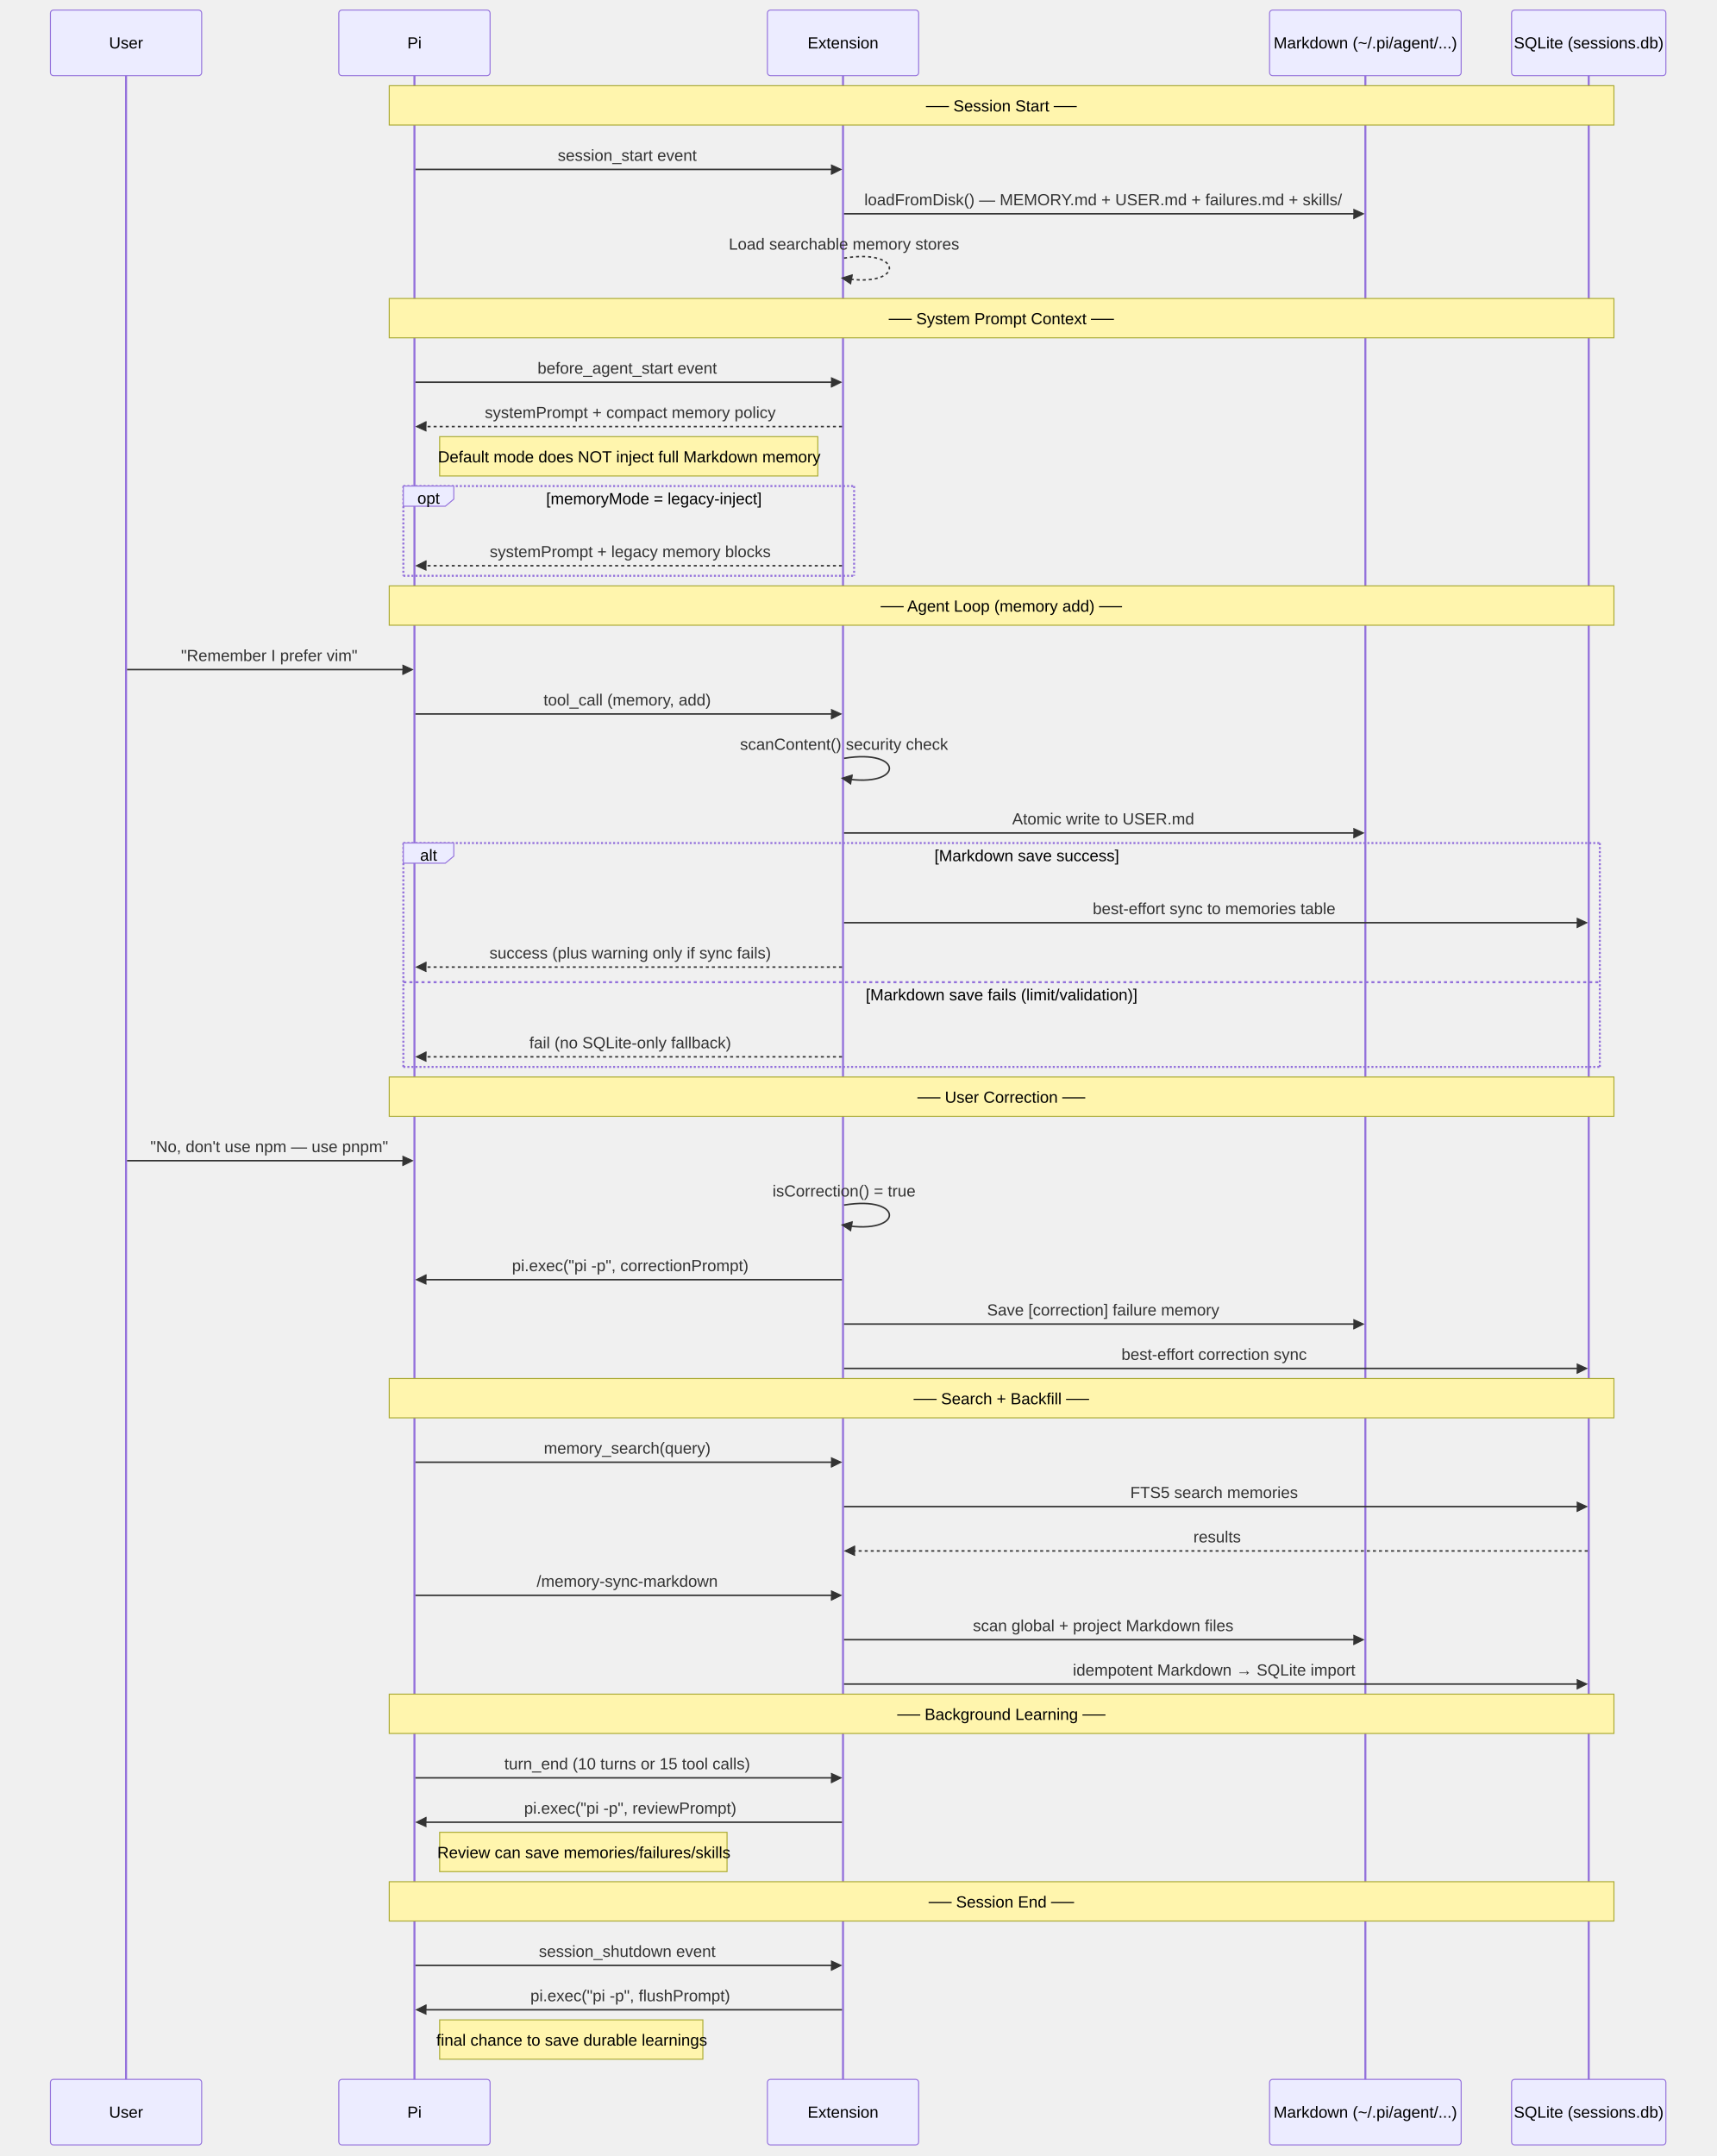
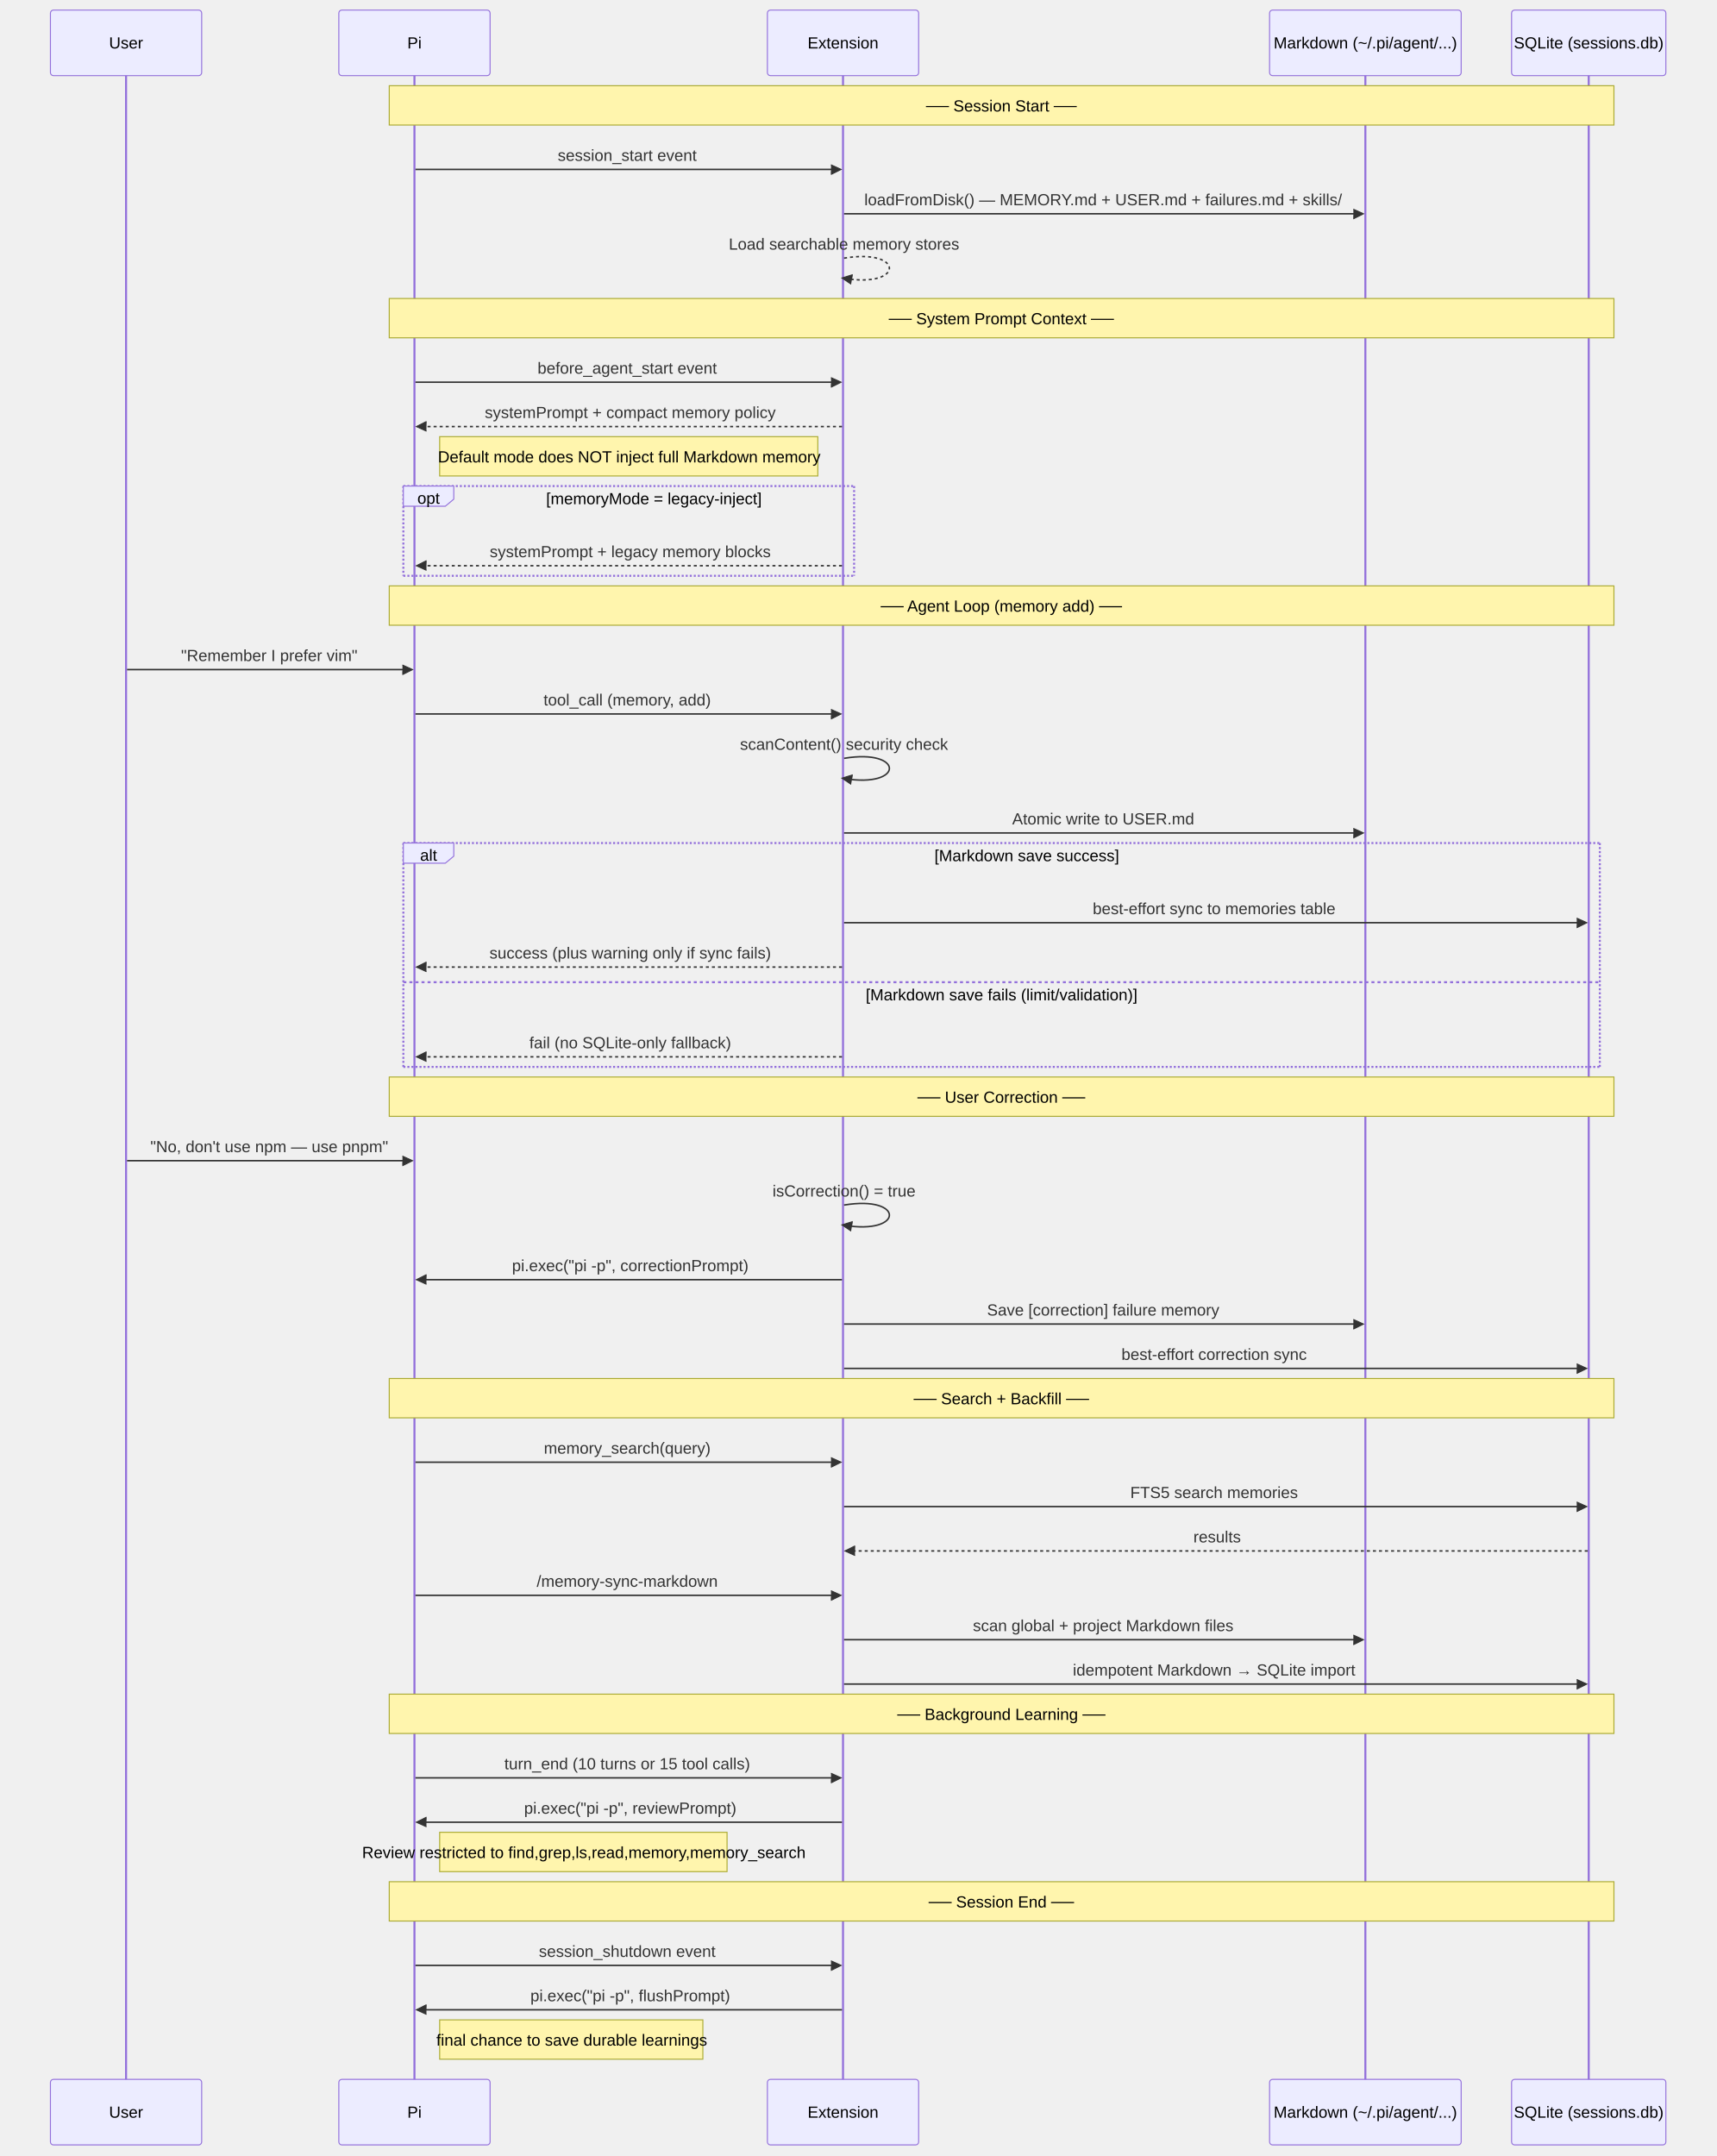
<svg xmlns="http://www.w3.org/2000/svg" id="my-svg" width="100%" style="max-width: 1702px; background-color: white;" viewBox="-50 -10 1702 2138" role="graphics-document document" aria-roledescription="sequence">
  <g>
    <rect x="1449" y="2052" fill="#eaeaea" stroke="#666" width="153" height="65" name="SQL" rx="3" ry="3" class="actor actor-bottom" />
    <text x="1525.5" y="2084.5" dominant-baseline="central" alignment-baseline="central" class="actor actor-box" style="text-anchor: middle; font-size: 16px; font-weight: 400;">
      <tspan x="1525.5" dy="0">SQLite (sessions.db)</tspan>
    </text>
  </g>
  <g>
    <rect x="1209" y="2052" fill="#eaeaea" stroke="#666" width="190" height="65" name="MD" rx="3" ry="3" class="actor actor-bottom" />
    <text x="1304" y="2084.5" dominant-baseline="central" alignment-baseline="central" class="actor actor-box" style="text-anchor: middle; font-size: 16px; font-weight: 400;">
      <tspan x="1304" dy="0">Markdown (~/.pi/agent/...)</tspan>
    </text>
  </g>
  <g>
    <rect x="711" y="2052" fill="#eaeaea" stroke="#666" width="150" height="65" name="Extension" rx="3" ry="3" class="actor actor-bottom" />
    <text x="786" y="2084.5" dominant-baseline="central" alignment-baseline="central" class="actor actor-box" style="text-anchor: middle; font-size: 16px; font-weight: 400;">
      <tspan x="786" dy="0">Extension</tspan>
    </text>
  </g>
  <g>
    <rect x="286" y="2052" fill="#eaeaea" stroke="#666" width="150" height="65" name="Pi" rx="3" ry="3" class="actor actor-bottom" />
    <text x="361" y="2084.5" dominant-baseline="central" alignment-baseline="central" class="actor actor-box" style="text-anchor: middle; font-size: 16px; font-weight: 400;">
      <tspan x="361" dy="0">Pi</tspan>
    </text>
  </g>
  <g>
    <rect x="0" y="2052" fill="#eaeaea" stroke="#666" width="150" height="65" name="User" rx="3" ry="3" class="actor actor-bottom" />
    <text x="75" y="2084.5" dominant-baseline="central" alignment-baseline="central" class="actor actor-box" style="text-anchor: middle; font-size: 16px; font-weight: 400;">
      <tspan x="75" dy="0">User</tspan>
    </text>
  </g>
  <g>
    <line id="actor4" x1="1525.5" y1="65" x2="1525.5" y2="2052" class="actor-line 200" stroke-width="0.5px" stroke="#999" name="SQL" data-et="life-line" data-id="SQL" />
    <g id="root-4" data-et="participant" data-type="participant" data-id="SQL">
      <rect x="1449" y="0" fill="#eaeaea" stroke="#666" width="153" height="65" name="SQL" rx="3" ry="3" class="actor actor-top" />
      <text x="1525.5" y="32.5" dominant-baseline="central" alignment-baseline="central" class="actor actor-box" style="text-anchor: middle; font-size: 16px; font-weight: 400;">
        <tspan x="1525.5" dy="0">SQLite (sessions.db)</tspan>
      </text>
    </g>
  </g>
  <g>
    <line id="actor3" x1="1304" y1="65" x2="1304" y2="2052" class="actor-line 200" stroke-width="0.5px" stroke="#999" name="MD" data-et="life-line" data-id="MD" />
    <g id="root-3" data-et="participant" data-type="participant" data-id="MD">
      <rect x="1209" y="0" fill="#eaeaea" stroke="#666" width="190" height="65" name="MD" rx="3" ry="3" class="actor actor-top" />
      <text x="1304" y="32.5" dominant-baseline="central" alignment-baseline="central" class="actor actor-box" style="text-anchor: middle; font-size: 16px; font-weight: 400;">
        <tspan x="1304" dy="0">Markdown (~/.pi/agent/...)</tspan>
      </text>
    </g>
  </g>
  <g>
    <line id="actor2" x1="786" y1="65" x2="786" y2="2052" class="actor-line 200" stroke-width="0.5px" stroke="#999" name="Extension" data-et="life-line" data-id="Extension" />
    <g id="root-2" data-et="participant" data-type="participant" data-id="Extension">
      <rect x="711" y="0" fill="#eaeaea" stroke="#666" width="150" height="65" name="Extension" rx="3" ry="3" class="actor actor-top" />
      <text x="786" y="32.5" dominant-baseline="central" alignment-baseline="central" class="actor actor-box" style="text-anchor: middle; font-size: 16px; font-weight: 400;">
        <tspan x="786" dy="0">Extension</tspan>
      </text>
    </g>
  </g>
  <g>
    <line id="actor1" x1="361" y1="65" x2="361" y2="2052" class="actor-line 200" stroke-width="0.5px" stroke="#999" name="Pi" data-et="life-line" data-id="Pi" />
    <g id="root-1" data-et="participant" data-type="participant" data-id="Pi">
      <rect x="286" y="0" fill="#eaeaea" stroke="#666" width="150" height="65" name="Pi" rx="3" ry="3" class="actor actor-top" />
      <text x="361" y="32.5" dominant-baseline="central" alignment-baseline="central" class="actor actor-box" style="text-anchor: middle; font-size: 16px; font-weight: 400;">
        <tspan x="361" dy="0">Pi</tspan>
      </text>
    </g>
  </g>
  <g>
    <line id="actor0" x1="75" y1="65" x2="75" y2="2052" class="actor-line 200" stroke-width="0.5px" stroke="#999" name="User" data-et="life-line" data-id="User" />
    <g id="root-0" data-et="participant" data-type="participant" data-id="User">
      <rect x="0" y="0" fill="#eaeaea" stroke="#666" width="150" height="65" name="User" rx="3" ry="3" class="actor actor-top" />
      <text x="75" y="32.5" dominant-baseline="central" alignment-baseline="central" class="actor actor-box" style="text-anchor: middle; font-size: 16px; font-weight: 400;">
        <tspan x="75" dy="0">User</tspan>
      </text>
    </g>
  </g>
  <style>#my-svg{font-family:"trebuchet ms",verdana,arial,sans-serif;font-size:16px;fill:#333;}@keyframes edge-animation-frame{from{stroke-dashoffset:0;}}@keyframes dash{to{stroke-dashoffset:0;}}#my-svg .edge-animation-slow{stroke-dasharray:9,5!important;stroke-dashoffset:900;animation:dash 50s linear infinite;stroke-linecap:round;}#my-svg .edge-animation-fast{stroke-dasharray:9,5!important;stroke-dashoffset:900;animation:dash 20s linear infinite;stroke-linecap:round;}#my-svg .error-icon{fill:#552222;}#my-svg .error-text{fill:#552222;stroke:#552222;}#my-svg .edge-thickness-normal{stroke-width:1px;}#my-svg .edge-thickness-thick{stroke-width:3.5px;}#my-svg .edge-pattern-solid{stroke-dasharray:0;}#my-svg .edge-thickness-invisible{stroke-width:0;fill:none;}#my-svg .edge-pattern-dashed{stroke-dasharray:3;}#my-svg .edge-pattern-dotted{stroke-dasharray:2;}#my-svg .marker{fill:#333333;stroke:#333333;}#my-svg .marker.cross{stroke:#333333;}#my-svg svg{font-family:"trebuchet ms",verdana,arial,sans-serif;font-size:16px;}#my-svg p{margin:0;}#my-svg .actor{stroke:#9370DB;fill:#ECECFF;stroke-width:1;}#my-svg rect.actor.outer-path[data-look="neo"]{filter:drop-shadow(1px 2px 2px rgba(185, 185, 185, 1));}#my-svg rect.note[data-look="neo"]{stroke:#aaaa33;fill:#fff5ad;filter:drop-shadow(1px 2px 2px rgba(185, 185, 185, 1));}#my-svg text.actor&gt;tspan{fill:black;stroke:none;}#my-svg .actor-line{stroke:#9370DB;}#my-svg .innerArc{stroke-width:1.5;stroke-dasharray:none;}#my-svg .messageLine0{stroke-width:1.5;stroke-dasharray:none;stroke:#333;}#my-svg .messageLine1{stroke-width:1.5;stroke-dasharray:2,2;stroke:#333;}#my-svg [id$="-arrowhead"] path{fill:#333;stroke:#333;}#my-svg .sequenceNumber{fill:white;}#my-svg [id$="-sequencenumber"]{fill:#333;}#my-svg [id$="-crosshead"] path{fill:#333;stroke:#333;}#my-svg .messageText{fill:#333;stroke:none;}#my-svg .labelBox{stroke:#9370DB;fill:#ECECFF;filter:none;}#my-svg .labelText,#my-svg .labelText&gt;tspan{fill:black;stroke:none;}#my-svg .loopText,#my-svg .loopText&gt;tspan{fill:black;stroke:none;}#my-svg .loopLine{stroke-width:2px;stroke-dasharray:2,2;stroke:#9370DB;fill:#9370DB;}#my-svg .note{stroke:#aaaa33;fill:#fff5ad;}#my-svg .noteText,#my-svg .noteText&gt;tspan{fill:black;stroke:none;font-weight:normal;}#my-svg .activation0{fill:#f4f4f4;stroke:#666;}#my-svg .activation1{fill:#f4f4f4;stroke:#666;}#my-svg .activation2{fill:#f4f4f4;stroke:#666;}#my-svg .actorPopupMenu{position:absolute;}#my-svg .actorPopupMenuPanel{position:absolute;fill:#ECECFF;box-shadow:0px 8px 16px 0px rgba(0,0,0,0.2);filter:drop-shadow(3px 5px 2px rgb(0 0 0 / 0.4));}#my-svg .actor-man circle,#my-svg line{fill:#ECECFF;stroke-width:2px;}#my-svg g rect.rect{filter:drop-shadow(1px 2px 2px rgba(185, 185, 185, 1));stroke:#9370DB;}#my-svg .node .neo-node{stroke:#9370DB;}#my-svg [data-look="neo"].node rect,#my-svg [data-look="neo"].cluster rect,#my-svg [data-look="neo"].node polygon{stroke:#9370DB;filter:drop-shadow(1px 2px 2px rgba(185, 185, 185, 1));}#my-svg [data-look="neo"].node path{stroke:#9370DB;stroke-width:1px;}#my-svg [data-look="neo"].node .outer-path{filter:drop-shadow(1px 2px 2px rgba(185, 185, 185, 1));}#my-svg [data-look="neo"].node .neo-line path{stroke:#9370DB;filter:none;}#my-svg [data-look="neo"].node circle{stroke:#9370DB;filter:drop-shadow(1px 2px 2px rgba(185, 185, 185, 1));}#my-svg [data-look="neo"].node circle .state-start{fill:#000000;}#my-svg [data-look="neo"].icon-shape .icon{fill:#9370DB;filter:drop-shadow(1px 2px 2px rgba(185, 185, 185, 1));}#my-svg [data-look="neo"].icon-shape .icon-neo path{stroke:#9370DB;filter:drop-shadow(1px 2px 2px rgba(185, 185, 185, 1));}#my-svg :root{--mermaid-font-family:"trebuchet ms",verdana,arial,sans-serif;}</style>
  <g />
  <defs>
    <symbol id="my-svg-computer" width="24" height="24">
      <path transform="scale(.5)" d="M2 2v13h20v-13h-20zm18 11h-16v-9h16v9zm-10.228 6l.466-1h3.524l.467 1h-4.457zm14.228 3h-24l2-6h2.104l-1.33 4h18.45l-1.297-4h2.073l2 6zm-5-10h-14v-7h14v7z" />
    </symbol>
  </defs>
  <defs>
    <symbol id="my-svg-database" fill-rule="evenodd" clip-rule="evenodd">
      <path transform="scale(.5)" d="M12.258.001l.256.004.255.005.253.008.251.01.249.012.247.015.246.016.242.019.241.02.239.023.236.024.233.027.231.028.229.031.225.032.223.034.22.036.217.038.214.04.211.041.208.043.205.045.201.046.198.048.194.05.191.051.187.053.183.054.18.056.175.057.172.059.168.06.163.061.16.063.155.064.15.066.074.033.073.033.071.034.07.034.069.035.068.035.067.035.066.035.064.036.064.036.062.036.06.036.06.037.058.037.058.037.055.038.055.038.053.038.052.038.051.039.05.039.048.039.047.039.045.04.044.04.043.04.041.04.04.041.039.041.037.041.036.041.034.041.033.042.032.042.03.042.029.042.027.042.026.043.024.043.023.043.021.043.02.043.018.044.017.043.015.044.013.044.012.044.011.045.009.044.007.045.006.045.004.045.002.045.001.045v17l-.001.045-.002.045-.004.045-.006.045-.007.045-.009.044-.011.045-.012.044-.013.044-.015.044-.017.043-.018.044-.02.043-.021.043-.023.043-.024.043-.026.043-.027.042-.029.042-.03.042-.032.042-.033.042-.034.041-.036.041-.037.041-.039.041-.04.041-.041.04-.043.04-.044.04-.045.04-.047.039-.048.039-.05.039-.051.039-.052.038-.053.038-.055.038-.055.038-.058.037-.058.037-.06.037-.06.036-.062.036-.064.036-.064.036-.066.035-.067.035-.068.035-.069.035-.07.034-.071.034-.073.033-.074.033-.15.066-.155.064-.16.063-.163.061-.168.06-.172.059-.175.057-.18.056-.183.054-.187.053-.191.051-.194.05-.198.048-.201.046-.205.045-.208.043-.211.041-.214.04-.217.038-.22.036-.223.034-.225.032-.229.031-.231.028-.233.027-.236.024-.239.023-.241.02-.242.019-.246.016-.247.015-.249.012-.251.01-.253.008-.255.005-.256.004-.258.001-.258-.001-.256-.004-.255-.005-.253-.008-.251-.01-.249-.012-.247-.015-.245-.016-.243-.019-.241-.02-.238-.023-.236-.024-.234-.027-.231-.028-.228-.031-.226-.032-.223-.034-.22-.036-.217-.038-.214-.04-.211-.041-.208-.043-.204-.045-.201-.046-.198-.048-.195-.05-.19-.051-.187-.053-.184-.054-.179-.056-.176-.057-.172-.059-.167-.06-.164-.061-.159-.063-.155-.064-.151-.066-.074-.033-.072-.033-.072-.034-.07-.034-.069-.035-.068-.035-.067-.035-.066-.035-.064-.036-.063-.036-.062-.036-.061-.036-.06-.037-.058-.037-.057-.037-.056-.038-.055-.038-.053-.038-.052-.038-.051-.039-.049-.039-.049-.039-.046-.039-.046-.04-.044-.04-.043-.04-.041-.04-.04-.041-.039-.041-.037-.041-.036-.041-.034-.041-.033-.042-.032-.042-.03-.042-.029-.042-.027-.042-.026-.043-.024-.043-.023-.043-.021-.043-.02-.043-.018-.044-.017-.043-.015-.044-.013-.044-.012-.044-.011-.045-.009-.044-.007-.045-.006-.045-.004-.045-.002-.045-.001-.045v-17l.001-.045.002-.045.004-.045.006-.045.007-.045.009-.044.011-.045.012-.044.013-.044.015-.044.017-.043.018-.044.02-.043.021-.043.023-.043.024-.043.026-.043.027-.042.029-.042.03-.042.032-.042.033-.042.034-.041.036-.041.037-.041.039-.041.04-.041.041-.04.043-.04.044-.04.046-.04.046-.039.049-.039.049-.039.051-.039.052-.038.053-.038.055-.038.056-.038.057-.037.058-.037.06-.037.061-.036.062-.036.063-.036.064-.036.066-.035.067-.035.068-.035.069-.035.07-.034.072-.034.072-.033.074-.033.151-.066.155-.064.159-.063.164-.061.167-.06.172-.059.176-.057.179-.056.184-.054.187-.053.19-.051.195-.05.198-.048.201-.046.204-.045.208-.043.211-.041.214-.04.217-.038.22-.036.223-.034.226-.032.228-.031.231-.028.234-.027.236-.024.238-.023.241-.02.243-.019.245-.016.247-.015.249-.012.251-.01.253-.008.255-.005.256-.004.258-.001.258.001zm-9.258 20.499v.01l.001.021.003.021.004.022.005.021.006.022.007.022.009.023.01.022.011.023.012.023.013.023.015.023.016.024.017.023.018.024.019.024.021.024.022.025.023.024.024.025.052.049.056.05.061.051.066.051.07.051.075.051.079.052.084.052.088.052.092.052.097.052.102.051.105.052.11.052.114.051.119.051.123.051.127.05.131.05.135.05.139.048.144.049.147.047.152.047.155.047.16.045.163.045.167.043.171.043.176.041.178.041.183.039.187.039.19.037.194.035.197.035.202.033.204.031.209.03.212.029.216.027.219.025.222.024.226.021.23.02.233.018.236.016.24.015.243.012.246.01.249.008.253.005.256.004.259.001.26-.001.257-.004.254-.005.25-.008.247-.011.244-.012.241-.014.237-.016.233-.018.231-.021.226-.021.224-.024.22-.026.216-.027.212-.028.21-.031.205-.031.202-.034.198-.034.194-.036.191-.037.187-.039.183-.04.179-.04.175-.042.172-.043.168-.044.163-.045.16-.046.155-.046.152-.047.148-.048.143-.049.139-.049.136-.05.131-.05.126-.05.123-.051.118-.052.114-.051.11-.052.106-.052.101-.052.096-.052.092-.052.088-.053.083-.051.079-.052.074-.052.07-.051.065-.051.06-.051.056-.05.051-.05.023-.024.023-.025.021-.024.02-.024.019-.024.018-.024.017-.024.015-.023.014-.024.013-.023.012-.023.01-.023.01-.022.008-.022.006-.022.006-.022.004-.022.004-.021.001-.021.001-.021v-4.127l-.077.055-.08.053-.083.054-.085.053-.087.052-.09.052-.093.051-.095.05-.097.05-.1.049-.102.049-.105.048-.106.047-.109.047-.111.046-.114.045-.115.045-.118.044-.12.043-.122.042-.124.042-.126.041-.128.04-.13.04-.132.038-.134.038-.135.037-.138.037-.139.035-.142.035-.143.034-.144.033-.147.032-.148.031-.15.03-.151.03-.153.029-.154.027-.156.027-.158.026-.159.025-.161.024-.162.023-.163.022-.165.021-.166.02-.167.019-.169.018-.169.017-.171.016-.173.015-.173.014-.175.013-.175.012-.177.011-.178.01-.179.008-.179.008-.181.006-.182.005-.182.004-.184.003-.184.002h-.37l-.184-.002-.184-.003-.182-.004-.182-.005-.181-.006-.179-.008-.179-.008-.178-.01-.176-.011-.176-.012-.175-.013-.173-.014-.172-.015-.171-.016-.17-.017-.169-.018-.167-.019-.166-.02-.165-.021-.163-.022-.162-.023-.161-.024-.159-.025-.157-.026-.156-.027-.155-.027-.153-.029-.151-.03-.15-.03-.148-.031-.146-.032-.145-.033-.143-.034-.141-.035-.14-.035-.137-.037-.136-.037-.134-.038-.132-.038-.13-.04-.128-.04-.126-.041-.124-.042-.122-.042-.12-.044-.117-.043-.116-.045-.113-.045-.112-.046-.109-.047-.106-.047-.105-.048-.102-.049-.1-.049-.097-.05-.095-.05-.093-.052-.09-.051-.087-.052-.085-.053-.083-.054-.08-.054-.077-.054v4.127zm0-5.654v.011l.001.021.003.021.004.021.005.022.006.022.007.022.009.022.01.022.011.023.012.023.013.023.015.024.016.023.017.024.018.024.019.024.021.024.022.024.023.025.024.024.052.05.056.05.061.05.066.051.07.051.075.052.079.051.084.052.088.052.092.052.097.052.102.052.105.052.11.051.114.051.119.052.123.05.127.051.131.05.135.049.139.049.144.048.147.048.152.047.155.046.16.045.163.045.167.044.171.042.176.042.178.04.183.04.187.038.19.037.194.036.197.034.202.033.204.032.209.03.212.028.216.027.219.025.222.024.226.022.23.02.233.018.236.016.24.014.243.012.246.01.249.008.253.006.256.003.259.001.26-.001.257-.003.254-.006.25-.008.247-.01.244-.012.241-.015.237-.016.233-.018.231-.02.226-.022.224-.024.22-.025.216-.027.212-.029.21-.03.205-.032.202-.033.198-.035.194-.036.191-.037.187-.039.183-.039.179-.041.175-.042.172-.043.168-.044.163-.045.16-.045.155-.047.152-.047.148-.048.143-.048.139-.05.136-.049.131-.05.126-.051.123-.051.118-.051.114-.052.11-.052.106-.052.101-.052.096-.052.092-.052.088-.052.083-.052.079-.052.074-.051.07-.052.065-.051.06-.05.056-.051.051-.049.023-.025.023-.024.021-.025.02-.024.019-.024.018-.024.017-.024.015-.023.014-.023.013-.024.012-.022.01-.023.01-.023.008-.022.006-.022.006-.022.004-.021.004-.022.001-.021.001-.021v-4.139l-.077.054-.08.054-.083.054-.085.052-.087.053-.09.051-.093.051-.095.051-.097.05-.1.049-.102.049-.105.048-.106.047-.109.047-.111.046-.114.045-.115.044-.118.044-.12.044-.122.042-.124.042-.126.041-.128.04-.13.039-.132.039-.134.038-.135.037-.138.036-.139.036-.142.035-.143.033-.144.033-.147.033-.148.031-.15.03-.151.03-.153.028-.154.028-.156.027-.158.026-.159.025-.161.024-.162.023-.163.022-.165.021-.166.02-.167.019-.169.018-.169.017-.171.016-.173.015-.173.014-.175.013-.175.012-.177.011-.178.009-.179.009-.179.007-.181.007-.182.005-.182.004-.184.003-.184.002h-.37l-.184-.002-.184-.003-.182-.004-.182-.005-.181-.007-.179-.007-.179-.009-.178-.009-.176-.011-.176-.012-.175-.013-.173-.014-.172-.015-.171-.016-.17-.017-.169-.018-.167-.019-.166-.02-.165-.021-.163-.022-.162-.023-.161-.024-.159-.025-.157-.026-.156-.027-.155-.028-.153-.028-.151-.03-.15-.03-.148-.031-.146-.033-.145-.033-.143-.033-.141-.035-.14-.036-.137-.036-.136-.037-.134-.038-.132-.039-.13-.039-.128-.04-.126-.041-.124-.042-.122-.043-.12-.043-.117-.044-.116-.044-.113-.046-.112-.046-.109-.046-.106-.047-.105-.048-.102-.049-.1-.049-.097-.05-.095-.051-.093-.051-.09-.051-.087-.053-.085-.052-.083-.054-.08-.054-.077-.054v4.139zm0-5.666v.011l.001.02.003.022.004.021.005.022.006.021.007.022.009.023.01.022.011.023.012.023.013.023.015.023.016.024.017.024.018.023.019.024.021.025.022.024.023.024.024.025.052.05.056.05.061.05.066.051.07.051.075.052.079.051.084.052.088.052.092.052.097.052.102.052.105.051.11.052.114.051.119.051.123.051.127.05.131.05.135.05.139.049.144.048.147.048.152.047.155.046.16.045.163.045.167.043.171.043.176.042.178.04.183.04.187.038.19.037.194.036.197.034.202.033.204.032.209.03.212.028.216.027.219.025.222.024.226.021.23.02.233.018.236.017.24.014.243.012.246.01.249.008.253.006.256.003.259.001.26-.001.257-.003.254-.006.25-.008.247-.01.244-.013.241-.014.237-.016.233-.018.231-.02.226-.022.224-.024.22-.025.216-.027.212-.029.21-.03.205-.032.202-.033.198-.035.194-.036.191-.037.187-.039.183-.039.179-.041.175-.042.172-.043.168-.044.163-.045.16-.045.155-.047.152-.047.148-.048.143-.049.139-.049.136-.049.131-.051.126-.05.123-.051.118-.052.114-.051.11-.052.106-.052.101-.052.096-.052.092-.052.088-.052.083-.052.079-.052.074-.052.07-.051.065-.051.06-.051.056-.05.051-.049.023-.025.023-.025.021-.024.02-.024.019-.024.018-.024.017-.024.015-.023.014-.024.013-.023.012-.023.01-.022.01-.023.008-.022.006-.022.006-.022.004-.022.004-.021.001-.021.001-.021v-4.153l-.077.054-.08.054-.083.053-.085.053-.087.053-.09.051-.093.051-.095.051-.097.05-.1.049-.102.048-.105.048-.106.048-.109.046-.111.046-.114.046-.115.044-.118.044-.12.043-.122.043-.124.042-.126.041-.128.04-.13.039-.132.039-.134.038-.135.037-.138.036-.139.036-.142.034-.143.034-.144.033-.147.032-.148.032-.15.03-.151.03-.153.028-.154.028-.156.027-.158.026-.159.024-.161.024-.162.023-.163.023-.165.021-.166.02-.167.019-.169.018-.169.017-.171.016-.173.015-.173.014-.175.013-.175.012-.177.01-.178.01-.179.009-.179.007-.181.006-.182.006-.182.004-.184.003-.184.001-.185.001-.185-.001-.184-.001-.184-.003-.182-.004-.182-.006-.181-.006-.179-.007-.179-.009-.178-.01-.176-.01-.176-.012-.175-.013-.173-.014-.172-.015-.171-.016-.17-.017-.169-.018-.167-.019-.166-.02-.165-.021-.163-.023-.162-.023-.161-.024-.159-.024-.157-.026-.156-.027-.155-.028-.153-.028-.151-.03-.15-.03-.148-.032-.146-.032-.145-.033-.143-.034-.141-.034-.14-.036-.137-.036-.136-.037-.134-.038-.132-.039-.13-.039-.128-.041-.126-.041-.124-.041-.122-.043-.12-.043-.117-.044-.116-.044-.113-.046-.112-.046-.109-.046-.106-.048-.105-.048-.102-.048-.1-.05-.097-.049-.095-.051-.093-.051-.09-.052-.087-.052-.085-.053-.083-.053-.08-.054-.077-.054v4.153zm8.74-8.179l-.257.004-.254.005-.25.008-.247.011-.244.012-.241.014-.237.016-.233.018-.231.021-.226.022-.224.023-.22.026-.216.027-.212.028-.21.031-.205.032-.202.033-.198.034-.194.036-.191.038-.187.038-.183.04-.179.041-.175.042-.172.043-.168.043-.163.045-.16.046-.155.046-.152.048-.148.048-.143.048-.139.049-.136.05-.131.05-.126.051-.123.051-.118.051-.114.052-.11.052-.106.052-.101.052-.096.052-.092.052-.088.052-.083.052-.079.052-.074.051-.07.052-.065.051-.06.05-.056.05-.051.05-.023.025-.023.024-.021.024-.02.025-.019.024-.018.024-.017.023-.015.024-.014.023-.013.023-.012.023-.01.023-.01.022-.008.022-.006.023-.006.021-.004.022-.004.021-.001.021-.001.021.001.021.001.021.004.021.004.022.006.021.006.023.008.022.01.022.01.023.012.023.013.023.014.023.015.024.017.023.018.024.019.024.02.025.021.024.023.024.023.025.051.05.056.05.06.05.065.051.07.052.074.051.079.052.083.052.088.052.092.052.096.052.101.052.106.052.11.052.114.052.118.051.123.051.126.051.131.05.136.05.139.049.143.048.148.048.152.048.155.046.16.046.163.045.168.043.172.043.175.042.179.041.183.04.187.038.191.038.194.036.198.034.202.033.205.032.21.031.212.028.216.027.22.026.224.023.226.022.231.021.233.018.237.016.241.014.244.012.247.011.25.008.254.005.257.004.26.001.26-.001.257-.004.254-.005.25-.008.247-.011.244-.012.241-.014.237-.016.233-.018.231-.021.226-.022.224-.023.22-.026.216-.027.212-.028.21-.031.205-.032.202-.033.198-.034.194-.036.191-.038.187-.038.183-.04.179-.041.175-.042.172-.043.168-.043.163-.045.16-.046.155-.046.152-.048.148-.048.143-.048.139-.049.136-.05.131-.05.126-.051.123-.051.118-.051.114-.052.11-.052.106-.052.101-.052.096-.052.092-.052.088-.052.083-.052.079-.052.074-.051.07-.052.065-.051.06-.05.056-.05.051-.05.023-.025.023-.024.021-.024.02-.025.019-.024.018-.024.017-.023.015-.024.014-.023.013-.023.012-.023.01-.023.01-.022.008-.022.006-.023.006-.021.004-.022.004-.021.001-.021.001-.021-.001-.021-.001-.021-.004-.021-.004-.022-.006-.021-.006-.023-.008-.022-.01-.022-.01-.023-.012-.023-.013-.023-.014-.023-.015-.024-.017-.023-.018-.024-.019-.024-.02-.025-.021-.024-.023-.024-.023-.025-.051-.05-.056-.05-.06-.05-.065-.051-.07-.052-.074-.051-.079-.052-.083-.052-.088-.052-.092-.052-.096-.052-.101-.052-.106-.052-.11-.052-.114-.052-.118-.051-.123-.051-.126-.051-.131-.05-.136-.05-.139-.049-.143-.048-.148-.048-.152-.048-.155-.046-.16-.046-.163-.045-.168-.043-.172-.043-.175-.042-.179-.041-.183-.04-.187-.038-.191-.038-.194-.036-.198-.034-.202-.033-.205-.032-.21-.031-.212-.028-.216-.027-.22-.026-.224-.023-.226-.022-.231-.021-.233-.018-.237-.016-.241-.014-.244-.012-.247-.011-.25-.008-.254-.005-.257-.004-.26-.001-.26.001z" />
    </symbol>
  </defs>
  <defs>
    <symbol id="my-svg-clock" width="24" height="24">
      <path transform="scale(.5)" d="M12 2c5.514 0 10 4.486 10 10s-4.486 10-10 10-10-4.486-10-10 4.486-10 10-10zm0-2c-6.627 0-12 5.373-12 12s5.373 12 12 12 12-5.373 12-12-5.373-12-12-12zm5.848 12.459c.202.038.202.333.001.372-1.907.361-6.045 1.111-6.547 1.111-.719 0-1.301-.582-1.301-1.301 0-.512.77-5.447 1.125-7.445.034-.192.312-.181.343.014l.985 6.238 5.394 1.011z" />
    </symbol>
  </defs>
  <defs>
    <marker id="my-svg-arrowhead" refX="7.9" refY="5" markerUnits="userSpaceOnUse" markerWidth="12" markerHeight="12" orient="auto-start-reverse">
      <path d="M -1 0 L 10 5 L 0 10 z" />
    </marker>
  </defs>
  <defs>
    <marker id="my-svg-crosshead" markerWidth="15" markerHeight="8" orient="auto" refX="4" refY="4.5">
      <path fill="none" stroke="#000000" stroke-width="1pt" d="M 1,2 L 6,7 M 6,2 L 1,7" style="stroke-dasharray: 0, 0;" />
    </marker>
  </defs>
  <defs>
    <marker id="my-svg-filled-head" refX="15.5" refY="7" markerWidth="20" markerHeight="28" orient="auto">
      <path d="M 18,7 L9,13 L14,7 L9,1 Z" />
    </marker>
  </defs>
  <defs>
    <marker id="my-svg-sequencenumber" refX="15" refY="15" markerWidth="60" markerHeight="40" orient="auto">
      <circle cx="15" cy="15" r="6" />
    </marker>
  </defs>
  <defs>
    <marker id="my-svg-solidTopArrowHead" refX="7.9" refY="7.25" markerUnits="userSpaceOnUse" markerWidth="12" markerHeight="12" orient="auto-start-reverse">
      <path d="M 0 0 L 10 8 L 0 8 z" />
    </marker>
  </defs>
  <defs>
    <marker id="my-svg-solidBottomArrowHead" refX="7.9" refY="0.75" markerUnits="userSpaceOnUse" markerWidth="12" markerHeight="12" orient="auto-start-reverse">
      <path d="M 0 0 L 10 0 L 0 8 z" />
    </marker>
  </defs>
  <defs>
    <marker id="my-svg-stickTopArrowHead" refX="7.5" refY="7" markerUnits="userSpaceOnUse" markerWidth="12" markerHeight="12" orient="auto-start-reverse">
      <path d="M 0 0 L 7 7" stroke="black" stroke-width="1.5" fill="none" />
    </marker>
  </defs>
  <defs>
    <marker id="my-svg-stickBottomArrowHead" refX="7.5" refY="0" markerUnits="userSpaceOnUse" markerWidth="12" markerHeight="12" orient="auto-start-reverse">
      <path d="M 0 7 L 7 0" stroke="black" stroke-width="1.5" fill="none" />
    </marker>
  </defs>
  <g data-et="note" data-id="i0">
    <rect x="336" y="75" fill="#EDF2AE" stroke="#666" width="1214.5" height="39" class="note" />
    <text x="943" y="80" text-anchor="middle" dominant-baseline="middle" alignment-baseline="middle" class="noteText" dy="1em" style="font-size: 16px; font-weight: 400;">
      <tspan x="943">── Session Start ──</tspan>
    </text>
  </g>
  <g data-et="note" data-id="i4">
    <rect x="336" y="286" fill="#EDF2AE" stroke="#666" width="1214.5" height="39" class="note" />
    <text x="943" y="291" text-anchor="middle" dominant-baseline="middle" alignment-baseline="middle" class="noteText" dy="1em" style="font-size: 16px; font-weight: 400;">
      <tspan x="943">── System Prompt Context ──</tspan>
    </text>
  </g>
  <g data-et="note" data-id="i7">
    <rect x="386" y="423" fill="#EDF2AE" stroke="#666" width="375" height="39" class="note" />
    <text x="574" y="428" text-anchor="middle" dominant-baseline="middle" alignment-baseline="middle" class="noteText" dy="1em" style="font-size: 16px; font-weight: 400;">
      <tspan x="574">Default mode does NOT inject full Markdown memory</tspan>
    </text>
  </g>
  <g data-et="control-structure" data-id="i10">
    <line x1="350" y1="472" x2="797" y2="472" class="loopLine" />
    <line x1="797" y1="472" x2="797" y2="561" class="loopLine" />
    <line x1="350" y1="561" x2="797" y2="561" class="loopLine" />
    <line x1="350" y1="472" x2="350" y2="561" class="loopLine" />
    <polygon points="350,472 400,472 400,485 391.6,492 350,492" class="labelBox" />
    <text x="375" y="485" text-anchor="middle" dominant-baseline="middle" alignment-baseline="middle" class="labelText" style="font-size: 16px; font-weight: 400;">opt</text>
    <text x="598.5" y="490" text-anchor="middle" class="loopText" style="font-size: 16px; font-weight: 400;">
      <tspan x="598.5">[memoryMode = legacy-inject]</tspan>
    </text>
  </g>
  <g data-et="note" data-id="i11">
    <rect x="336" y="571" fill="#EDF2AE" stroke="#666" width="1214.5" height="39" class="note" />
    <text x="943" y="576" text-anchor="middle" dominant-baseline="middle" alignment-baseline="middle" class="noteText" dy="1em" style="font-size: 16px; font-weight: 400;">
      <tspan x="943">── Agent Loop (memory add) ──</tspan>
    </text>
  </g>
  <g data-et="control-structure" data-id="i21">
    <line x1="350" y1="826" x2="1536.5" y2="826" class="loopLine" />
    <line x1="1536.5" y1="826" x2="1536.5" y2="1048" class="loopLine" />
    <line x1="350" y1="1048" x2="1536.5" y2="1048" class="loopLine" />
    <line x1="350" y1="826" x2="350" y2="1048" class="loopLine" />
    <line x1="350" y1="964" x2="1536.5" y2="964" class="loopLine" style="stroke-dasharray: 3, 3;" />
    <polygon points="350,826 400,826 400,839 391.6,846 350,846" class="labelBox" />
    <text x="375" y="839" text-anchor="middle" dominant-baseline="middle" alignment-baseline="middle" class="labelText" style="font-size: 16px; font-weight: 400;">alt</text>
    <text x="968.25" y="844" text-anchor="middle" class="loopText" style="font-size: 16px; font-weight: 400;">
      <tspan x="968.25">[Markdown save success]</tspan>
    </text>
    <text x="943.25" y="982" text-anchor="middle" class="loopText" style="font-size: 16px; font-weight: 400;">[Markdown save fails (limit/validation)]</text>
  </g>
  <g data-et="note" data-id="i22">
    <rect x="336" y="1058" fill="#EDF2AE" stroke="#666" width="1214.5" height="39" class="note" />
    <text x="943" y="1063" text-anchor="middle" dominant-baseline="middle" alignment-baseline="middle" class="noteText" dy="1em" style="font-size: 16px; font-weight: 400;">
      <tspan x="943">── User Correction ──</tspan>
    </text>
  </g>
  <g data-et="note" data-id="i28">
    <rect x="336" y="1357" fill="#EDF2AE" stroke="#666" width="1214.5" height="39" class="note" />
    <text x="943" y="1362" text-anchor="middle" dominant-baseline="middle" alignment-baseline="middle" class="noteText" dy="1em" style="font-size: 16px; font-weight: 400;">
      <tspan x="943">── Search + Backfill ──</tspan>
    </text>
  </g>
  <g data-et="note" data-id="i35">
    <rect x="336" y="1670" fill="#EDF2AE" stroke="#666" width="1214.5" height="39" class="note" />
    <text x="943" y="1675" text-anchor="middle" dominant-baseline="middle" alignment-baseline="middle" class="noteText" dy="1em" style="font-size: 16px; font-weight: 400;">
      <tspan x="943">── Background Learning ──</tspan>
    </text>
  </g>
  <g data-et="note" data-id="i38">
    <rect x="386" y="1807" fill="#EDF2AE" stroke="#666" width="285" height="39" class="note" />
    <text x="529" y="1812" text-anchor="middle" dominant-baseline="middle" alignment-baseline="middle" class="noteText" dy="1em" style="font-size: 16px; font-weight: 400;">
-       <tspan x="529">Review can save memories/failures/skills</tspan>
+       <tspan x="529">Review restricted to find,grep,ls,read,memory,memory_search</tspan>
    </text>
  </g>
  <g data-et="note" data-id="i39">
    <rect x="336" y="1856" fill="#EDF2AE" stroke="#666" width="1214.5" height="39" class="note" />
    <text x="943" y="1861" text-anchor="middle" dominant-baseline="middle" alignment-baseline="middle" class="noteText" dy="1em" style="font-size: 16px; font-weight: 400;">
      <tspan x="943">── Session End ──</tspan>
    </text>
  </g>
  <g data-et="note" data-id="i42">
    <rect x="386" y="1993" fill="#EDF2AE" stroke="#666" width="261" height="39" class="note" />
    <text x="517" y="1998" text-anchor="middle" dominant-baseline="middle" alignment-baseline="middle" class="noteText" dy="1em" style="font-size: 16px; font-weight: 400;">
      <tspan x="517">final chance to save durable learnings</tspan>
    </text>
  </g>
  <text x="572" y="129" text-anchor="middle" dominant-baseline="middle" alignment-baseline="middle" class="messageText" dy="1em" style="font-size: 16px; font-weight: 400;">session_start event</text>
  <line x1="362" y1="158" x2="782" y2="158" class="messageLine0" data-et="message" data-id="i1" data-from="Pi" data-to="Extension" stroke-width="2" stroke="none" marker-end="url(#my-svg-arrowhead)" style="fill: none;" />
  <text x="1044" y="173" text-anchor="middle" dominant-baseline="middle" alignment-baseline="middle" class="messageText" dy="1em" style="font-size: 16px; font-weight: 400;">loadFromDisk() — MEMORY.md + USER.md + failures.md + skills/</text>
  <line x1="787" y1="202" x2="1300" y2="202" class="messageLine0" data-et="message" data-id="i2" data-from="Extension" data-to="MD" stroke-width="2" stroke="none" marker-end="url(#my-svg-arrowhead)" style="fill: none;" />
  <text x="787" y="217" text-anchor="middle" dominant-baseline="middle" alignment-baseline="middle" class="messageText" dy="1em" style="font-size: 16px; font-weight: 400;">Load searchable memory stores</text>
  <path d="M 787,246 C 847,236 847,276 787,266" class="messageLine1" data-et="message" data-id="i3" data-from="Extension" data-to="Extension" stroke-width="2" stroke="none" marker-end="url(#my-svg-arrowhead)" style="stroke-dasharray: 3, 3; fill: none;" />
  <text x="572" y="340" text-anchor="middle" dominant-baseline="middle" alignment-baseline="middle" class="messageText" dy="1em" style="font-size: 16px; font-weight: 400;">before_agent_start event</text>
  <line x1="362" y1="369" x2="782" y2="369" class="messageLine0" data-et="message" data-id="i5" data-from="Pi" data-to="Extension" stroke-width="2" stroke="none" marker-end="url(#my-svg-arrowhead)" style="fill: none;" />
  <text x="575" y="384" text-anchor="middle" dominant-baseline="middle" alignment-baseline="middle" class="messageText" dy="1em" style="font-size: 16px; font-weight: 400;">systemPrompt + compact memory policy</text>
  <line x1="785" y1="413" x2="365" y2="413" class="messageLine1" data-et="message" data-id="i6" data-from="Extension" data-to="Pi" stroke-width="2" stroke="none" marker-end="url(#my-svg-arrowhead)" style="stroke-dasharray: 3, 3; fill: none;" />
  <text x="575" y="522" text-anchor="middle" dominant-baseline="middle" alignment-baseline="middle" class="messageText" dy="1em" style="font-size: 16px; font-weight: 400;">systemPrompt + legacy memory blocks</text>
  <line x1="785" y1="551" x2="365" y2="551" class="messageLine1" data-et="message" data-id="i9" data-from="Extension" data-to="Pi" stroke-width="2" stroke="none" marker-end="url(#my-svg-arrowhead)" style="stroke-dasharray: 3, 3; fill: none;" />
  <text x="217" y="625" text-anchor="middle" dominant-baseline="middle" alignment-baseline="middle" class="messageText" dy="1em" style="font-size: 16px; font-weight: 400;">"Remember I prefer vim"</text>
  <line x1="76" y1="654" x2="357" y2="654" class="messageLine0" data-et="message" data-id="i12" data-from="User" data-to="Pi" stroke-width="2" stroke="none" marker-end="url(#my-svg-arrowhead)" style="fill: none;" />
  <text x="572" y="669" text-anchor="middle" dominant-baseline="middle" alignment-baseline="middle" class="messageText" dy="1em" style="font-size: 16px; font-weight: 400;">tool_call (memory, add)</text>
  <line x1="362" y1="698" x2="782" y2="698" class="messageLine0" data-et="message" data-id="i13" data-from="Pi" data-to="Extension" stroke-width="2" stroke="none" marker-end="url(#my-svg-arrowhead)" style="fill: none;" />
  <text x="787" y="713" text-anchor="middle" dominant-baseline="middle" alignment-baseline="middle" class="messageText" dy="1em" style="font-size: 16px; font-weight: 400;">scanContent() security check</text>
  <path d="M 787,742 C 847,732 847,772 787,762" class="messageLine0" data-et="message" data-id="i14" data-from="Extension" data-to="Extension" stroke-width="2" stroke="none" marker-end="url(#my-svg-arrowhead)" style="fill: none;" />
  <text x="1044" y="787" text-anchor="middle" dominant-baseline="middle" alignment-baseline="middle" class="messageText" dy="1em" style="font-size: 16px; font-weight: 400;">Atomic write to USER.md</text>
  <line x1="787" y1="816" x2="1300" y2="816" class="messageLine0" data-et="message" data-id="i15" data-from="Extension" data-to="MD" stroke-width="2" stroke="none" marker-end="url(#my-svg-arrowhead)" style="fill: none;" />
  <text x="1154" y="876" text-anchor="middle" dominant-baseline="middle" alignment-baseline="middle" class="messageText" dy="1em" style="font-size: 16px; font-weight: 400;">best-effort sync to memories table</text>
  <line x1="787" y1="905" x2="1521.5" y2="905" class="messageLine0" data-et="message" data-id="i17" data-from="Extension" data-to="SQL" stroke-width="2" stroke="none" marker-end="url(#my-svg-arrowhead)" style="fill: none;" />
  <text x="575" y="920" text-anchor="middle" dominant-baseline="middle" alignment-baseline="middle" class="messageText" dy="1em" style="font-size: 16px; font-weight: 400;">success (plus warning only if sync fails)</text>
  <line x1="785" y1="949" x2="365" y2="949" class="messageLine1" data-et="message" data-id="i18" data-from="Extension" data-to="Pi" stroke-width="2" stroke="none" marker-end="url(#my-svg-arrowhead)" style="stroke-dasharray: 3, 3; fill: none;" />
  <text x="575" y="1009" text-anchor="middle" dominant-baseline="middle" alignment-baseline="middle" class="messageText" dy="1em" style="font-size: 16px; font-weight: 400;">fail (no SQLite-only fallback)</text>
  <line x1="785" y1="1038" x2="365" y2="1038" class="messageLine1" data-et="message" data-id="i20" data-from="Extension" data-to="Pi" stroke-width="2" stroke="none" marker-end="url(#my-svg-arrowhead)" style="stroke-dasharray: 3, 3; fill: none;" />
  <text x="217" y="1112" text-anchor="middle" dominant-baseline="middle" alignment-baseline="middle" class="messageText" dy="1em" style="font-size: 16px; font-weight: 400;">"No, don't use npm — use pnpm"</text>
  <line x1="76" y1="1141" x2="357" y2="1141" class="messageLine0" data-et="message" data-id="i23" data-from="User" data-to="Pi" stroke-width="2" stroke="none" marker-end="url(#my-svg-arrowhead)" style="fill: none;" />
  <text x="787" y="1156" text-anchor="middle" dominant-baseline="middle" alignment-baseline="middle" class="messageText" dy="1em" style="font-size: 16px; font-weight: 400;">isCorrection() = true</text>
  <path d="M 787,1185 C 847,1175 847,1215 787,1205" class="messageLine0" data-et="message" data-id="i24" data-from="Extension" data-to="Extension" stroke-width="2" stroke="none" marker-end="url(#my-svg-arrowhead)" style="fill: none;" />
  <text x="575" y="1230" text-anchor="middle" dominant-baseline="middle" alignment-baseline="middle" class="messageText" dy="1em" style="font-size: 16px; font-weight: 400;">pi.exec("pi -p", correctionPrompt)</text>
  <line x1="785" y1="1259" x2="365" y2="1259" class="messageLine0" data-et="message" data-id="i25" data-from="Extension" data-to="Pi" stroke-width="2" stroke="none" marker-end="url(#my-svg-arrowhead)" style="fill: none;" />
  <text x="1044" y="1274" text-anchor="middle" dominant-baseline="middle" alignment-baseline="middle" class="messageText" dy="1em" style="font-size: 16px; font-weight: 400;">Save [correction] failure memory</text>
  <line x1="787" y1="1303" x2="1300" y2="1303" class="messageLine0" data-et="message" data-id="i26" data-from="Extension" data-to="MD" stroke-width="2" stroke="none" marker-end="url(#my-svg-arrowhead)" style="fill: none;" />
  <text x="1154" y="1318" text-anchor="middle" dominant-baseline="middle" alignment-baseline="middle" class="messageText" dy="1em" style="font-size: 16px; font-weight: 400;">best-effort correction sync</text>
  <line x1="787" y1="1347" x2="1521.5" y2="1347" class="messageLine0" data-et="message" data-id="i27" data-from="Extension" data-to="SQL" stroke-width="2" stroke="none" marker-end="url(#my-svg-arrowhead)" style="fill: none;" />
  <text x="572" y="1411" text-anchor="middle" dominant-baseline="middle" alignment-baseline="middle" class="messageText" dy="1em" style="font-size: 16px; font-weight: 400;">memory_search(query)</text>
  <line x1="362" y1="1440" x2="782" y2="1440" class="messageLine0" data-et="message" data-id="i29" data-from="Pi" data-to="Extension" stroke-width="2" stroke="none" marker-end="url(#my-svg-arrowhead)" style="fill: none;" />
  <text x="1154" y="1455" text-anchor="middle" dominant-baseline="middle" alignment-baseline="middle" class="messageText" dy="1em" style="font-size: 16px; font-weight: 400;">FTS5 search memories</text>
  <line x1="787" y1="1484" x2="1521.5" y2="1484" class="messageLine0" data-et="message" data-id="i30" data-from="Extension" data-to="SQL" stroke-width="2" stroke="none" marker-end="url(#my-svg-arrowhead)" style="fill: none;" />
  <text x="1157" y="1499" text-anchor="middle" dominant-baseline="middle" alignment-baseline="middle" class="messageText" dy="1em" style="font-size: 16px; font-weight: 400;">results</text>
  <line x1="1524.5" y1="1528" x2="790" y2="1528" class="messageLine1" data-et="message" data-id="i31" data-from="SQL" data-to="Extension" stroke-width="2" stroke="none" marker-end="url(#my-svg-arrowhead)" style="stroke-dasharray: 3, 3; fill: none;" />
  <text x="572" y="1543" text-anchor="middle" dominant-baseline="middle" alignment-baseline="middle" class="messageText" dy="1em" style="font-size: 16px; font-weight: 400;">/memory-sync-markdown</text>
  <line x1="362" y1="1572" x2="782" y2="1572" class="messageLine0" data-et="message" data-id="i32" data-from="Pi" data-to="Extension" stroke-width="2" stroke="none" marker-end="url(#my-svg-arrowhead)" style="fill: none;" />
  <text x="1044" y="1587" text-anchor="middle" dominant-baseline="middle" alignment-baseline="middle" class="messageText" dy="1em" style="font-size: 16px; font-weight: 400;">scan global + project Markdown files</text>
  <line x1="787" y1="1616" x2="1300" y2="1616" class="messageLine0" data-et="message" data-id="i33" data-from="Extension" data-to="MD" stroke-width="2" stroke="none" marker-end="url(#my-svg-arrowhead)" style="fill: none;" />
  <text x="1154" y="1631" text-anchor="middle" dominant-baseline="middle" alignment-baseline="middle" class="messageText" dy="1em" style="font-size: 16px; font-weight: 400;">idempotent Markdown → SQLite import</text>
  <line x1="787" y1="1660" x2="1521.5" y2="1660" class="messageLine0" data-et="message" data-id="i34" data-from="Extension" data-to="SQL" stroke-width="2" stroke="none" marker-end="url(#my-svg-arrowhead)" style="fill: none;" />
  <text x="572" y="1724" text-anchor="middle" dominant-baseline="middle" alignment-baseline="middle" class="messageText" dy="1em" style="font-size: 16px; font-weight: 400;">turn_end (10 turns or 15 tool calls)</text>
  <line x1="362" y1="1753" x2="782" y2="1753" class="messageLine0" data-et="message" data-id="i36" data-from="Pi" data-to="Extension" stroke-width="2" stroke="none" marker-end="url(#my-svg-arrowhead)" style="fill: none;" />
  <text x="575" y="1768" text-anchor="middle" dominant-baseline="middle" alignment-baseline="middle" class="messageText" dy="1em" style="font-size: 16px; font-weight: 400;">pi.exec("pi -p", reviewPrompt)</text>
  <line x1="785" y1="1797" x2="365" y2="1797" class="messageLine0" data-et="message" data-id="i37" data-from="Extension" data-to="Pi" stroke-width="2" stroke="none" marker-end="url(#my-svg-arrowhead)" style="fill: none;" />
  <text x="572" y="1910" text-anchor="middle" dominant-baseline="middle" alignment-baseline="middle" class="messageText" dy="1em" style="font-size: 16px; font-weight: 400;">session_shutdown event</text>
  <line x1="362" y1="1939" x2="782" y2="1939" class="messageLine0" data-et="message" data-id="i40" data-from="Pi" data-to="Extension" stroke-width="2" stroke="none" marker-end="url(#my-svg-arrowhead)" style="fill: none;" />
  <text x="575" y="1954" text-anchor="middle" dominant-baseline="middle" alignment-baseline="middle" class="messageText" dy="1em" style="font-size: 16px; font-weight: 400;">pi.exec("pi -p", flushPrompt)</text>
  <line x1="785" y1="1983" x2="365" y2="1983" class="messageLine0" data-et="message" data-id="i41" data-from="Extension" data-to="Pi" stroke-width="2" stroke="none" marker-end="url(#my-svg-arrowhead)" style="fill: none;" />
</svg>
